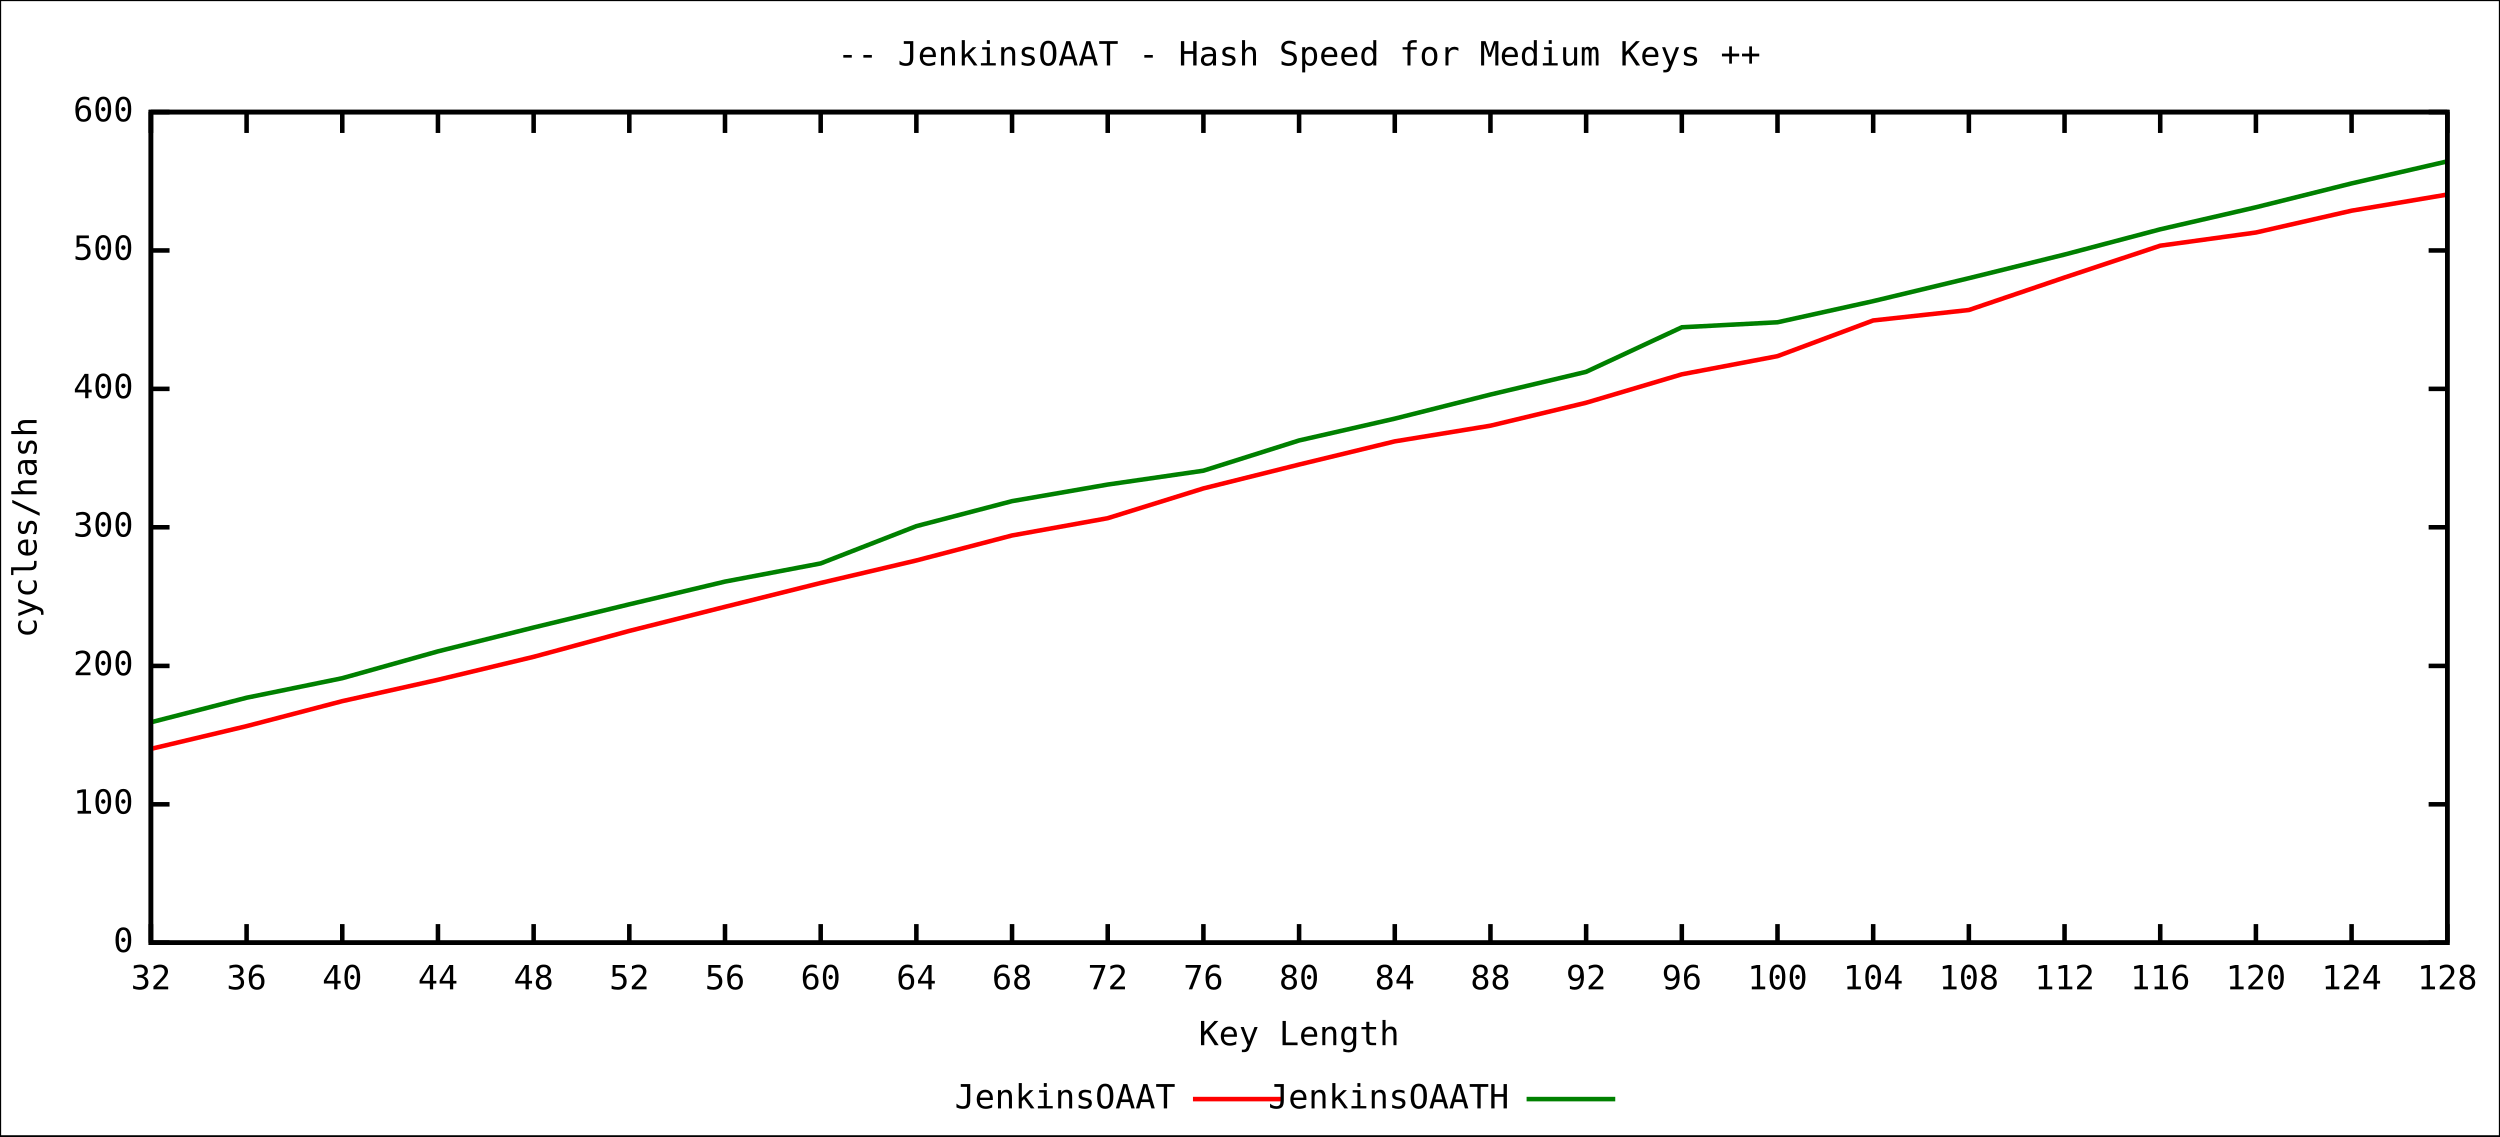
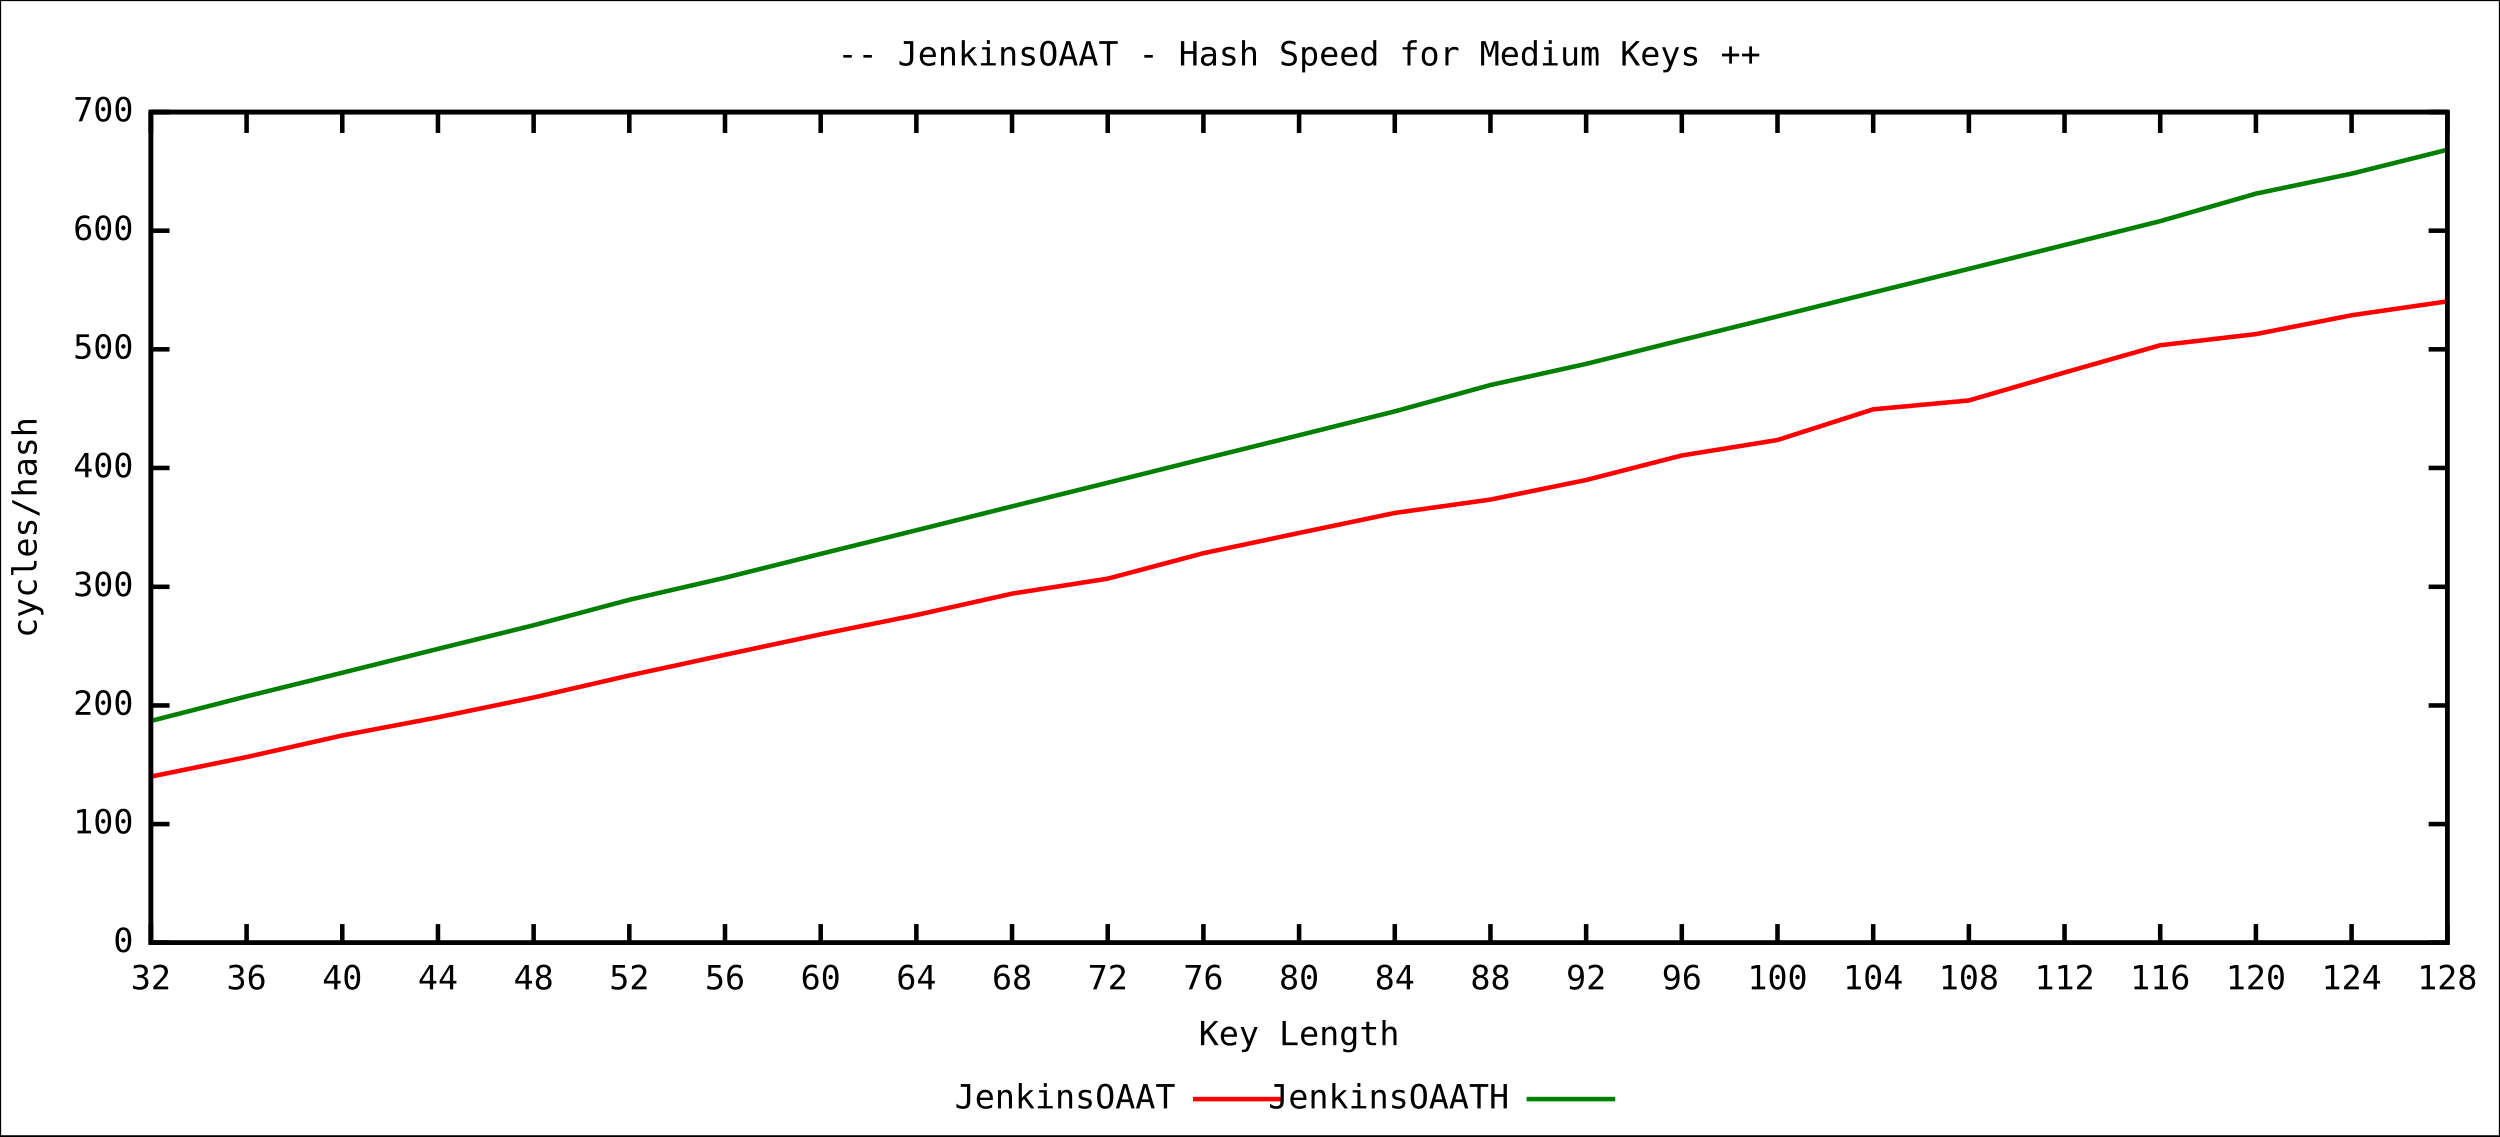
<svg xmlns="http://www.w3.org/2000/svg" xmlns:xlink="http://www.w3.org/1999/xlink" width="1100" height="500" viewBox="0 0 1100 500">
  <rect x="0" y="0" width="1100" height="500" fill="#ffffff" stroke="black" stroke-width="1" />
  <g id="gnuplot_canvas">
    <defs>
      <circle id="gpDot" r="0.5" stroke-width="0.5" />
      <path id="gpPt0" stroke-width="0.244" stroke="currentColor" d="M-1,0 h2 M0,-1 v2" />
      <path id="gpPt1" stroke-width="0.244" stroke="currentColor" d="M-1,-1 L1,1 M1,-1 L-1,1" />
      <path id="gpPt2" stroke-width="0.244" stroke="currentColor" d="M-1,0 L1,0 M0,-1 L0,1 M-1,-1 L1,1 M-1,1 L1,-1" />
      <rect id="gpPt3" stroke-width="0.244" stroke="currentColor" x="-1" y="-1" width="2" height="2" />
      <rect id="gpPt4" stroke-width="0.244" stroke="currentColor" fill="currentColor" x="-1" y="-1" width="2" height="2" />
      <circle id="gpPt5" stroke-width="0.244" stroke="currentColor" cx="0" cy="0" r="1" />
      <use xlink:href="#gpPt5" id="gpPt6" fill="currentColor" stroke="none" />
      <path id="gpPt7" stroke-width="0.244" stroke="currentColor" d="M0,-1.33 L-1.33,0.67 L1.33,0.67 z" />
      <use xlink:href="#gpPt7" id="gpPt8" fill="currentColor" stroke="none" />
      <use xlink:href="#gpPt7" id="gpPt9" stroke="currentColor" transform="rotate(180)" />
      <use xlink:href="#gpPt9" id="gpPt10" fill="currentColor" stroke="none" />
      <use xlink:href="#gpPt3" id="gpPt11" stroke="currentColor" transform="rotate(45)" />
      <use xlink:href="#gpPt11" id="gpPt12" fill="currentColor" stroke="none" />
    </defs>
    <g style="fill:none; color:white; stroke:black; stroke-width:2.00; stroke-linecap:butt; stroke-linejoin:miter">
</g>
    <g style="fill:none; color:black; stroke:currentColor; stroke-width:2.00; stroke-linecap:butt; stroke-linejoin:miter">
      <path stroke="black" d="M66.4,414.8 L74.6,414.8 M1076.8,414.8 L1068.6,414.8  h0.01" />
      <g transform="translate(58.7,418.9)" style="stroke:none; fill:black; font-family:mono; font-size:11.00pt; text-anchor:end">
        <text> 0</text>
      </g>
-       <path stroke="black" d="M66.4,353.9 L74.6,353.9 M1076.8,353.9 L1068.6,353.9  h0.01" />
-       <g transform="translate(58.7,358.0)" style="stroke:none; fill:black; font-family:mono; font-size:11.00pt; text-anchor:end">
+       <path stroke="black" d="M66.4,362.6 L74.6,362.6 M1076.8,362.6 L1068.6,362.6  h0.01" />
+       <g transform="translate(58.7,366.7)" style="stroke:none; fill:black; font-family:mono; font-size:11.00pt; text-anchor:end">
        <text> 100</text>
      </g>
-       <path stroke="black" d="M66.4,293.0 L74.6,293.0 M1076.8,293.0 L1068.6,293.0  h0.01" />
-       <g transform="translate(58.7,297.1)" style="stroke:none; fill:black; font-family:mono; font-size:11.00pt; text-anchor:end">
+       <path stroke="black" d="M66.4,310.4 L74.6,310.4 M1076.8,310.4 L1068.6,310.4  h0.01" />
+       <g transform="translate(58.7,314.5)" style="stroke:none; fill:black; font-family:mono; font-size:11.00pt; text-anchor:end">
        <text> 200</text>
      </g>
-       <path stroke="black" d="M66.4,232.0 L74.6,232.0 M1076.8,232.0 L1068.6,232.0  h0.01" />
-       <g transform="translate(58.7,236.1)" style="stroke:none; fill:black; font-family:mono; font-size:11.00pt; text-anchor:end">
+       <path stroke="black" d="M66.4,258.2 L74.6,258.2 M1076.8,258.2 L1068.6,258.2  h0.01" />
+       <g transform="translate(58.7,262.3)" style="stroke:none; fill:black; font-family:mono; font-size:11.00pt; text-anchor:end">
        <text> 300</text>
      </g>
-       <path stroke="black" d="M66.4,171.1 L74.6,171.1 M1076.8,171.1 L1068.6,171.1  h0.01" />
-       <g transform="translate(58.7,175.2)" style="stroke:none; fill:black; font-family:mono; font-size:11.00pt; text-anchor:end">
+       <path stroke="black" d="M66.4,205.9 L74.6,205.9 M1076.8,205.9 L1068.6,205.9  h0.01" />
+       <g transform="translate(58.7,210.0)" style="stroke:none; fill:black; font-family:mono; font-size:11.00pt; text-anchor:end">
        <text> 400</text>
      </g>
-       <path stroke="black" d="M66.4,110.2 L74.6,110.2 M1076.8,110.2 L1068.6,110.2  h0.01" />
-       <g transform="translate(58.7,114.3)" style="stroke:none; fill:black; font-family:mono; font-size:11.00pt; text-anchor:end">
+       <path stroke="black" d="M66.4,153.7 L74.6,153.7 M1076.8,153.7 L1068.6,153.7  h0.01" />
+       <g transform="translate(58.7,157.8)" style="stroke:none; fill:black; font-family:mono; font-size:11.00pt; text-anchor:end">
        <text> 500</text>
+       </g>
+       <path stroke="black" d="M66.4,101.5 L74.6,101.5 M1076.8,101.5 L1068.6,101.5  h0.01" />
+       <g transform="translate(58.7,105.6)" style="stroke:none; fill:black; font-family:mono; font-size:11.00pt; text-anchor:end">
+         <text> 600</text>
      </g>
      <path stroke="black" d="M66.4,49.3 L74.6,49.3 M1076.8,49.3 L1068.6,49.3  h0.01" />
      <g transform="translate(58.7,53.4)" style="stroke:none; fill:black; font-family:mono; font-size:11.00pt; text-anchor:end">
-         <text> 600</text>
+         <text> 700</text>
      </g>
      <path stroke="black" d="M66.4,414.8 L66.4,406.6 M66.4,49.3 L66.4,57.5  h0.01" />
      <g transform="translate(66.4,435.3)" style="stroke:none; fill:black; font-family:mono; font-size:11.00pt; text-anchor:middle">
        <text> 32</text>
      </g>
      <path stroke="black" d="M108.5,414.8 L108.5,406.6 M108.5,49.3 L108.5,57.5  h0.01" />
      <g transform="translate(108.5,435.3)" style="stroke:none; fill:black; font-family:mono; font-size:11.00pt; text-anchor:middle">
        <text> 36</text>
      </g>
      <path stroke="black" d="M150.6,414.8 L150.6,406.6 M150.6,49.3 L150.6,57.5  h0.01" />
      <g transform="translate(150.6,435.3)" style="stroke:none; fill:black; font-family:mono; font-size:11.00pt; text-anchor:middle">
        <text> 40</text>
      </g>
      <path stroke="black" d="M192.7,414.8 L192.7,406.6 M192.7,49.3 L192.7,57.5  h0.01" />
      <g transform="translate(192.7,435.3)" style="stroke:none; fill:black; font-family:mono; font-size:11.00pt; text-anchor:middle">
        <text> 44</text>
      </g>
      <path stroke="black" d="M234.8,414.8 L234.8,406.6 M234.8,49.3 L234.8,57.5  h0.01" />
      <g transform="translate(234.8,435.3)" style="stroke:none; fill:black; font-family:mono; font-size:11.00pt; text-anchor:middle">
        <text> 48</text>
      </g>
      <path stroke="black" d="M276.9,414.8 L276.9,406.6 M276.9,49.3 L276.9,57.5  h0.01" />
      <g transform="translate(276.9,435.3)" style="stroke:none; fill:black; font-family:mono; font-size:11.00pt; text-anchor:middle">
        <text> 52</text>
      </g>
      <path stroke="black" d="M319.0,414.8 L319.0,406.6 M319.0,49.3 L319.0,57.5  h0.01" />
      <g transform="translate(319.0,435.3)" style="stroke:none; fill:black; font-family:mono; font-size:11.00pt; text-anchor:middle">
        <text> 56</text>
      </g>
      <path stroke="black" d="M361.1,414.8 L361.1,406.6 M361.1,49.3 L361.1,57.5  h0.01" />
      <g transform="translate(361.1,435.3)" style="stroke:none; fill:black; font-family:mono; font-size:11.00pt; text-anchor:middle">
        <text> 60</text>
      </g>
      <path stroke="black" d="M403.2,414.8 L403.2,406.6 M403.2,49.3 L403.2,57.5  h0.01" />
      <g transform="translate(403.2,435.3)" style="stroke:none; fill:black; font-family:mono; font-size:11.00pt; text-anchor:middle">
        <text> 64</text>
      </g>
      <path stroke="black" d="M445.3,414.8 L445.3,406.6 M445.3,49.3 L445.3,57.5  h0.01" />
      <g transform="translate(445.3,435.3)" style="stroke:none; fill:black; font-family:mono; font-size:11.00pt; text-anchor:middle">
        <text> 68</text>
      </g>
      <path stroke="black" d="M487.4,414.8 L487.4,406.6 M487.4,49.3 L487.4,57.5  h0.01" />
      <g transform="translate(487.4,435.3)" style="stroke:none; fill:black; font-family:mono; font-size:11.00pt; text-anchor:middle">
        <text> 72</text>
      </g>
      <path stroke="black" d="M529.5,414.8 L529.5,406.6 M529.5,49.3 L529.5,57.5  h0.01" />
      <g transform="translate(529.5,435.3)" style="stroke:none; fill:black; font-family:mono; font-size:11.00pt; text-anchor:middle">
        <text> 76</text>
      </g>
      <path stroke="black" d="M571.6,414.8 L571.6,406.6 M571.6,49.3 L571.6,57.5  h0.01" />
      <g transform="translate(571.6,435.3)" style="stroke:none; fill:black; font-family:mono; font-size:11.00pt; text-anchor:middle">
        <text> 80</text>
      </g>
      <path stroke="black" d="M613.7,414.8 L613.7,406.6 M613.7,49.3 L613.7,57.5  h0.01" />
      <g transform="translate(613.7,435.3)" style="stroke:none; fill:black; font-family:mono; font-size:11.00pt; text-anchor:middle">
        <text> 84</text>
      </g>
      <path stroke="black" d="M655.8,414.8 L655.8,406.6 M655.8,49.3 L655.8,57.5  h0.01" />
      <g transform="translate(655.8,435.3)" style="stroke:none; fill:black; font-family:mono; font-size:11.00pt; text-anchor:middle">
        <text> 88</text>
      </g>
      <path stroke="black" d="M697.9,414.8 L697.9,406.6 M697.9,49.3 L697.9,57.5  h0.01" />
      <g transform="translate(697.9,435.3)" style="stroke:none; fill:black; font-family:mono; font-size:11.00pt; text-anchor:middle">
        <text> 92</text>
      </g>
      <path stroke="black" d="M740.0,414.8 L740.0,406.6 M740.0,49.3 L740.0,57.5  h0.01" />
      <g transform="translate(740.0,435.3)" style="stroke:none; fill:black; font-family:mono; font-size:11.00pt; text-anchor:middle">
        <text> 96</text>
      </g>
      <path stroke="black" d="M782.1,414.8 L782.1,406.6 M782.1,49.3 L782.1,57.5  h0.01" />
      <g transform="translate(782.1,435.3)" style="stroke:none; fill:black; font-family:mono; font-size:11.00pt; text-anchor:middle">
        <text> 100</text>
      </g>
      <path stroke="black" d="M824.2,414.8 L824.2,406.6 M824.2,49.3 L824.2,57.5  h0.01" />
      <g transform="translate(824.2,435.3)" style="stroke:none; fill:black; font-family:mono; font-size:11.00pt; text-anchor:middle">
        <text> 104</text>
      </g>
      <path stroke="black" d="M866.3,414.8 L866.3,406.6 M866.3,49.3 L866.3,57.5  h0.01" />
      <g transform="translate(866.3,435.3)" style="stroke:none; fill:black; font-family:mono; font-size:11.00pt; text-anchor:middle">
        <text> 108</text>
      </g>
      <path stroke="black" d="M908.4,414.8 L908.4,406.6 M908.4,49.3 L908.4,57.5  h0.01" />
      <g transform="translate(908.4,435.3)" style="stroke:none; fill:black; font-family:mono; font-size:11.00pt; text-anchor:middle">
        <text> 112</text>
      </g>
      <path stroke="black" d="M950.5,414.8 L950.5,406.6 M950.5,49.3 L950.5,57.5  h0.01" />
      <g transform="translate(950.5,435.3)" style="stroke:none; fill:black; font-family:mono; font-size:11.00pt; text-anchor:middle">
        <text> 116</text>
      </g>
      <path stroke="black" d="M992.6,414.8 L992.6,406.6 M992.6,49.3 L992.6,57.5  h0.01" />
      <g transform="translate(992.6,435.3)" style="stroke:none; fill:black; font-family:mono; font-size:11.00pt; text-anchor:middle">
        <text> 120</text>
      </g>
      <path stroke="black" d="M1034.7,414.8 L1034.7,406.6 M1034.7,49.3 L1034.7,57.5  h0.01" />
      <g transform="translate(1034.7,435.3)" style="stroke:none; fill:black; font-family:mono; font-size:11.00pt; text-anchor:middle">
        <text> 124</text>
      </g>
      <path stroke="black" d="M1076.8,414.8 L1076.8,406.6 M1076.8,49.3 L1076.8,57.5  h0.01" />
      <g transform="translate(1076.8,435.3)" style="stroke:none; fill:black; font-family:mono; font-size:11.00pt; text-anchor:middle">
        <text> 128</text>
      </g>
      <path stroke="black" d="M66.4,49.3 L66.4,414.8 L1076.8,414.8 L1076.8,49.3 L66.4,49.3 Z  h0.01" />
      <g transform="translate(16.1,232.1) rotate(270)" style="stroke:none; fill:black; font-family:mono; font-size:11.00pt; text-anchor:middle">
        <text>cycles/hash</text>
      </g>
      <g transform="translate(571.6,459.9)" style="stroke:none; fill:black; font-family:mono; font-size:11.00pt; text-anchor:middle">
        <text>Key Length</text>
      </g>
      <g transform="translate(571.6,28.8)" style="stroke:none; fill:black; font-family:mono; font-size:11.00pt; text-anchor:middle">
        <text>
          <a href="JenkinsOAAT.short.svg">--</a> JenkinsOAAT - Hash Speed for Medium Keys <a href="JenkinsOAAT.long.svg">++</a>
        </text>
      </g>
    </g>
    <g id="JenkinsOAAT">
      <g style="fill:none; color:red; stroke:currentColor; stroke-width:2.00; stroke-linecap:butt; stroke-linejoin:miter">
        <g visibility="visible">
          <g transform="translate(517.2,487.7)" style="stroke:none; fill:black; font-family:mono; font-size:11.00pt; text-anchor:end">
            <text>JenkinsOAAT</text>
          </g>
          <path d="M524.9,483.6 L563.9,483.6  h0.01" />
        </g>
-         <path d="M66.4,329.5 L108.5,319.5 L150.6,308.5 L192.7,299.1 L234.8,289.0 L276.9,277.6 L319.0,267.0 L361.1,256.5    L403.2,246.6 L445.3,235.6 L487.4,228.0 L529.5,214.9 L571.6,204.4 L613.7,194.2 L655.8,187.3 L697.9,177.2    L740.0,164.7 L782.1,156.7 L824.2,141.0 L866.3,136.4 L908.4,122.1 L950.5,108.1 L992.6,102.3 L1034.7,92.7    L1076.8,85.6  h0.01" />
+         <path d="M66.4,341.7 L108.5,333.1 L150.6,323.6 L192.7,315.6 L234.8,306.9 L276.9,297.2 L319.0,288.1 L361.1,279.1    L403.2,270.6 L445.3,261.2 L487.4,254.6 L529.5,243.4 L571.6,234.5 L613.7,225.7 L655.8,219.8 L697.9,211.2    L740.0,200.4 L782.1,193.6 L824.2,180.1 L866.3,176.2 L908.4,163.9 L950.5,151.9 L992.6,147.0 L1034.7,138.7    L1076.8,132.6  h0.01" />
      </g>
    </g>
    <g id="JenkinsOAATH">
      <g style="fill:none; color:green; stroke:currentColor; stroke-width:2.00; stroke-linecap:butt; stroke-linejoin:miter">
        <g visibility="visible">
          <g transform="translate(664.0,487.7)" style="stroke:none; fill:black; font-family:mono; font-size:11.00pt; text-anchor:end">
            <text>JenkinsOAATH</text>
          </g>
          <path d="M671.7,483.6 L710.7,483.6  h0.01" />
        </g>
-         <path d="M66.4,317.8 L108.5,307.0 L150.6,298.4 L192.7,286.6 L234.8,276.1 L276.9,265.9 L319.0,255.9 L361.1,247.9    L403.2,231.5 L445.3,220.5 L487.4,213.2 L529.5,207.1 L571.6,193.8 L613.7,184.2 L655.8,173.6 L697.9,163.6    L740.0,144.0 L782.1,141.8 L824.2,132.5 L866.3,122.4 L908.4,112.0 L950.5,100.9 L992.6,91.2 L1034.7,80.7    L1076.8,71.0  h0.01" />
+         <path d="M66.4,317.2 L108.5,306.4 L150.6,296.0 L192.7,285.5 L234.8,275.1 L276.9,263.9 L319.0,254.2 L361.1,243.7    L403.2,233.3 L445.3,222.8 L487.4,212.4 L529.5,201.9 L571.6,191.5 L613.7,181.0 L655.8,169.4 L697.9,160.1    L740.0,149.6 L782.1,139.2 L824.2,128.7 L866.3,118.3 L908.4,107.8 L950.5,97.3 L992.6,85.2 L1034.7,76.4    L1076.8,65.9  h0.01" />
      </g>
    </g>
    <g style="fill:none; color:black; stroke:currentColor; stroke-width:2.00; stroke-linecap:butt; stroke-linejoin:miter">
      <path stroke="black" d="M66.4,49.3 L66.4,414.8 L1076.8,414.8 L1076.8,49.3 L66.4,49.3 Z  h0.01" />
    </g>
  </g>
  <text id="coord_text" text-anchor="start" pointer-events="none" font-size="12" font-family="Arial" visibility="hidden"> </text>
</svg>
